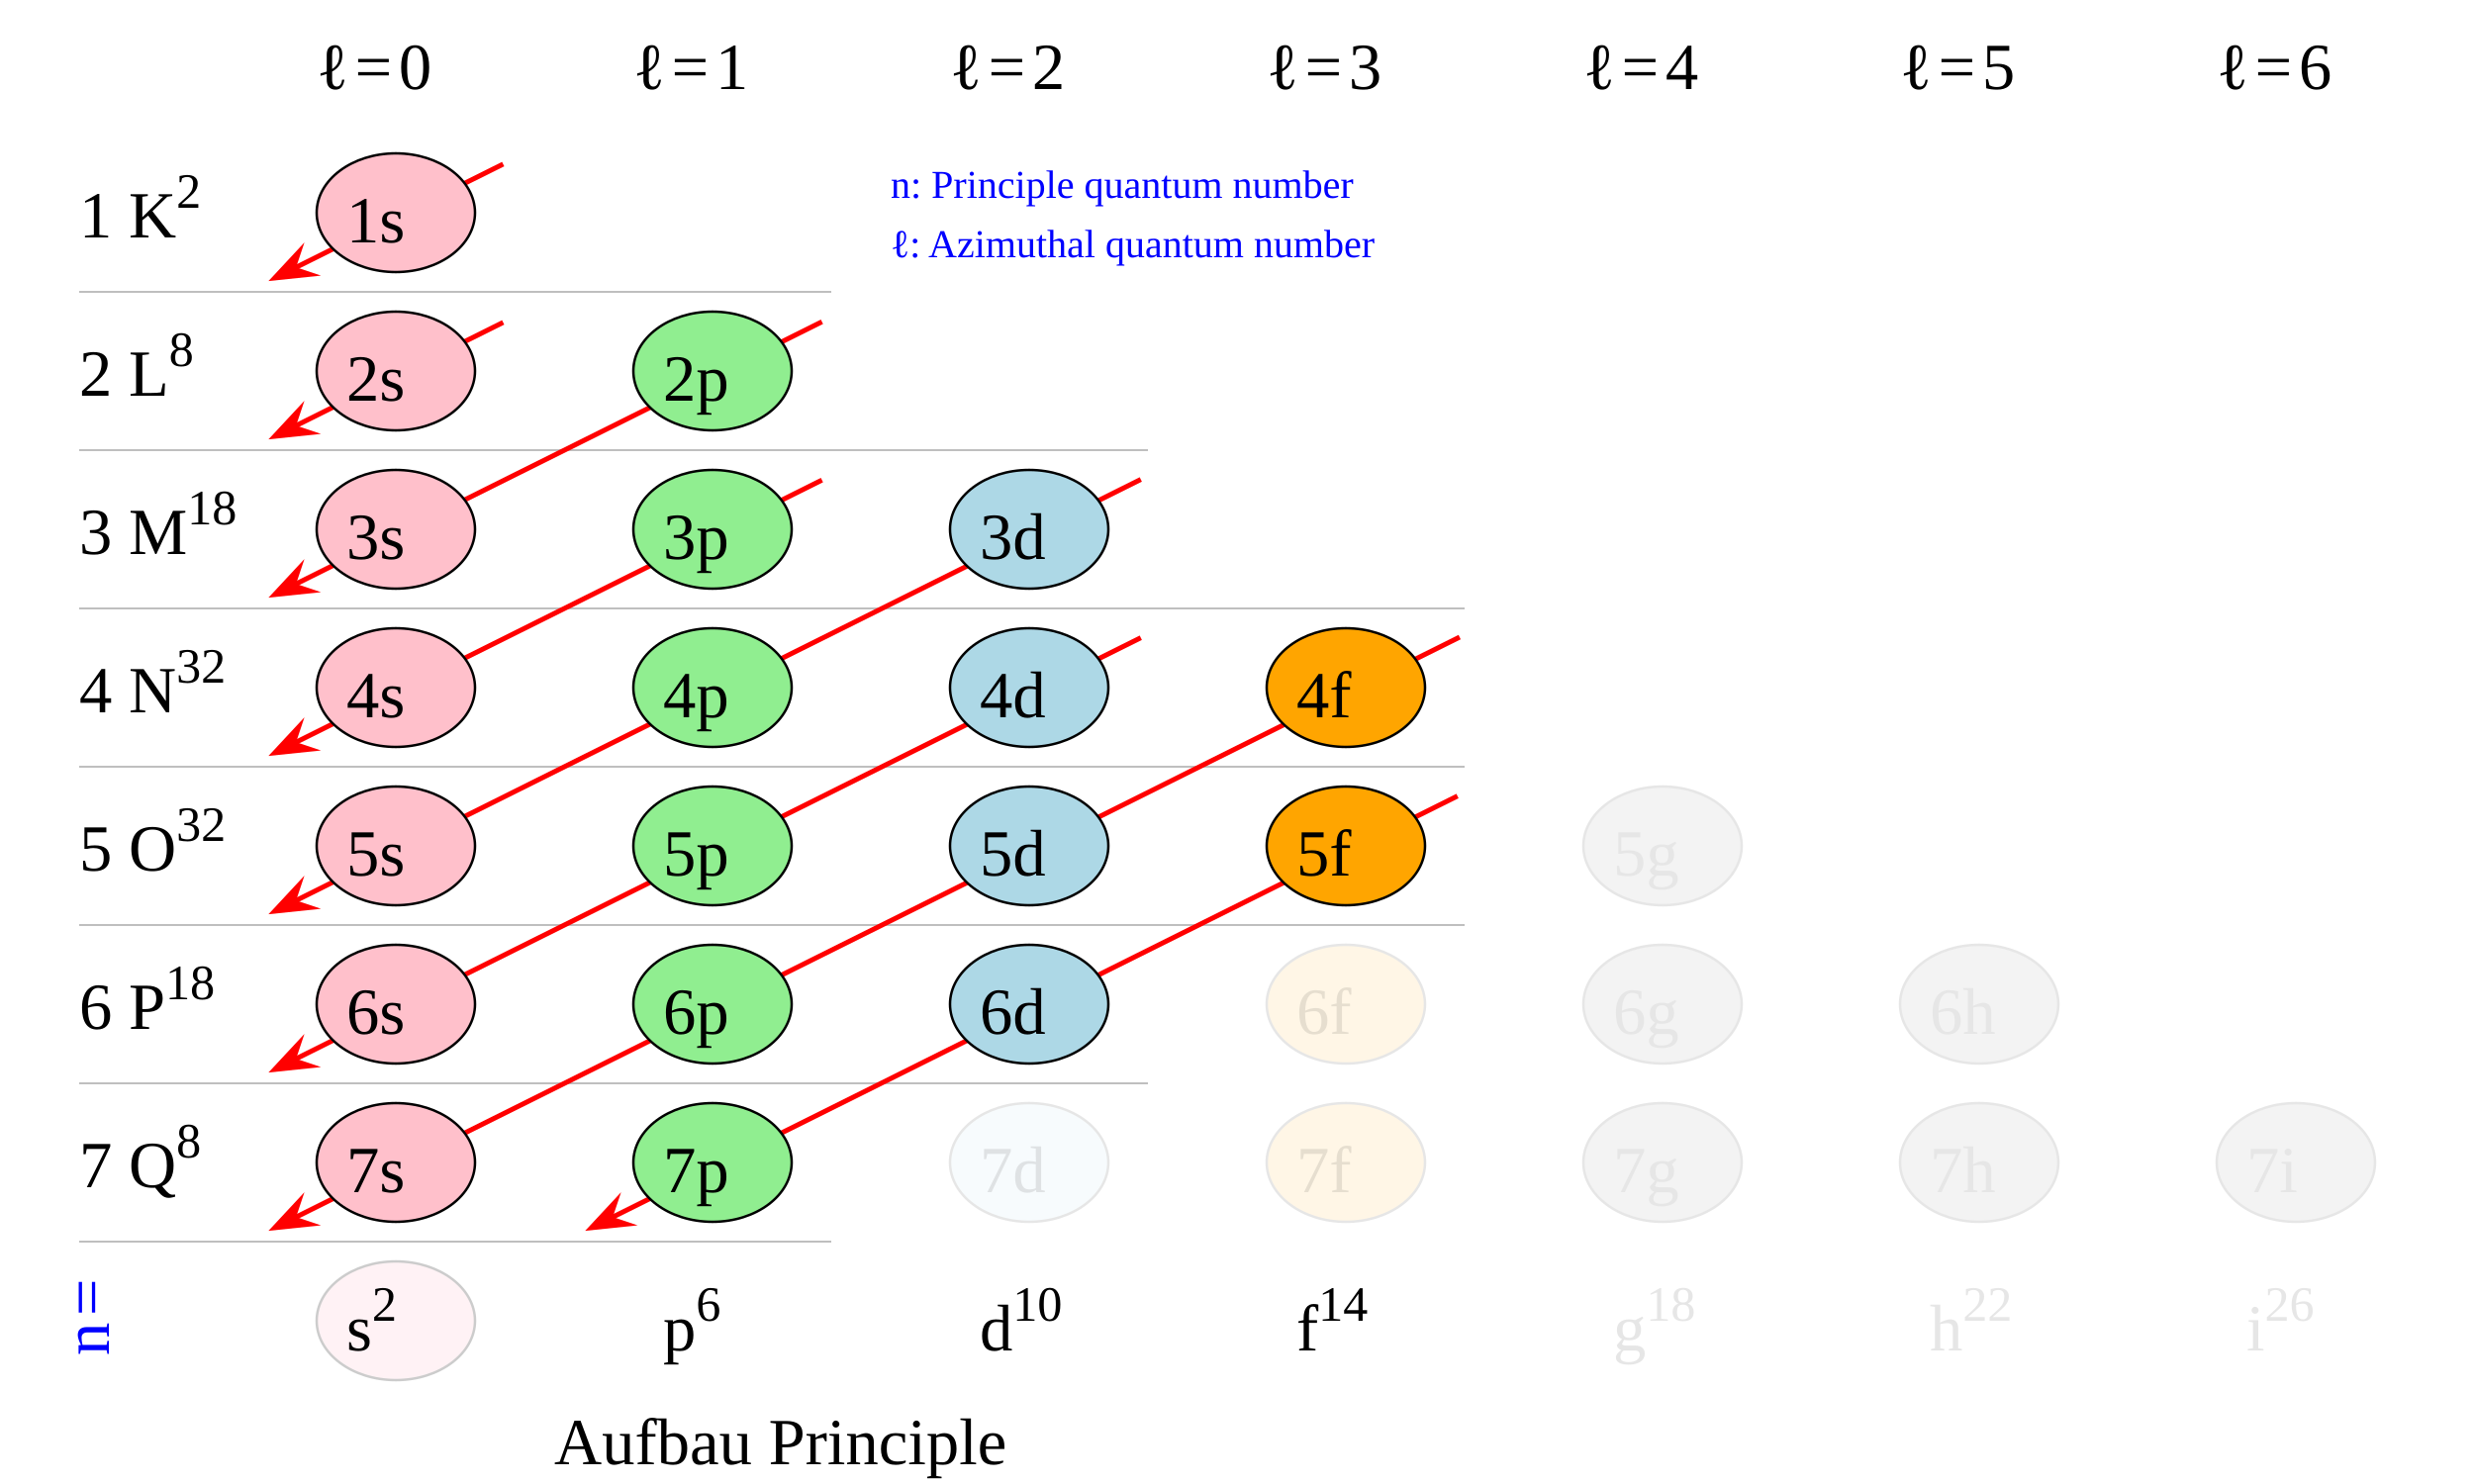
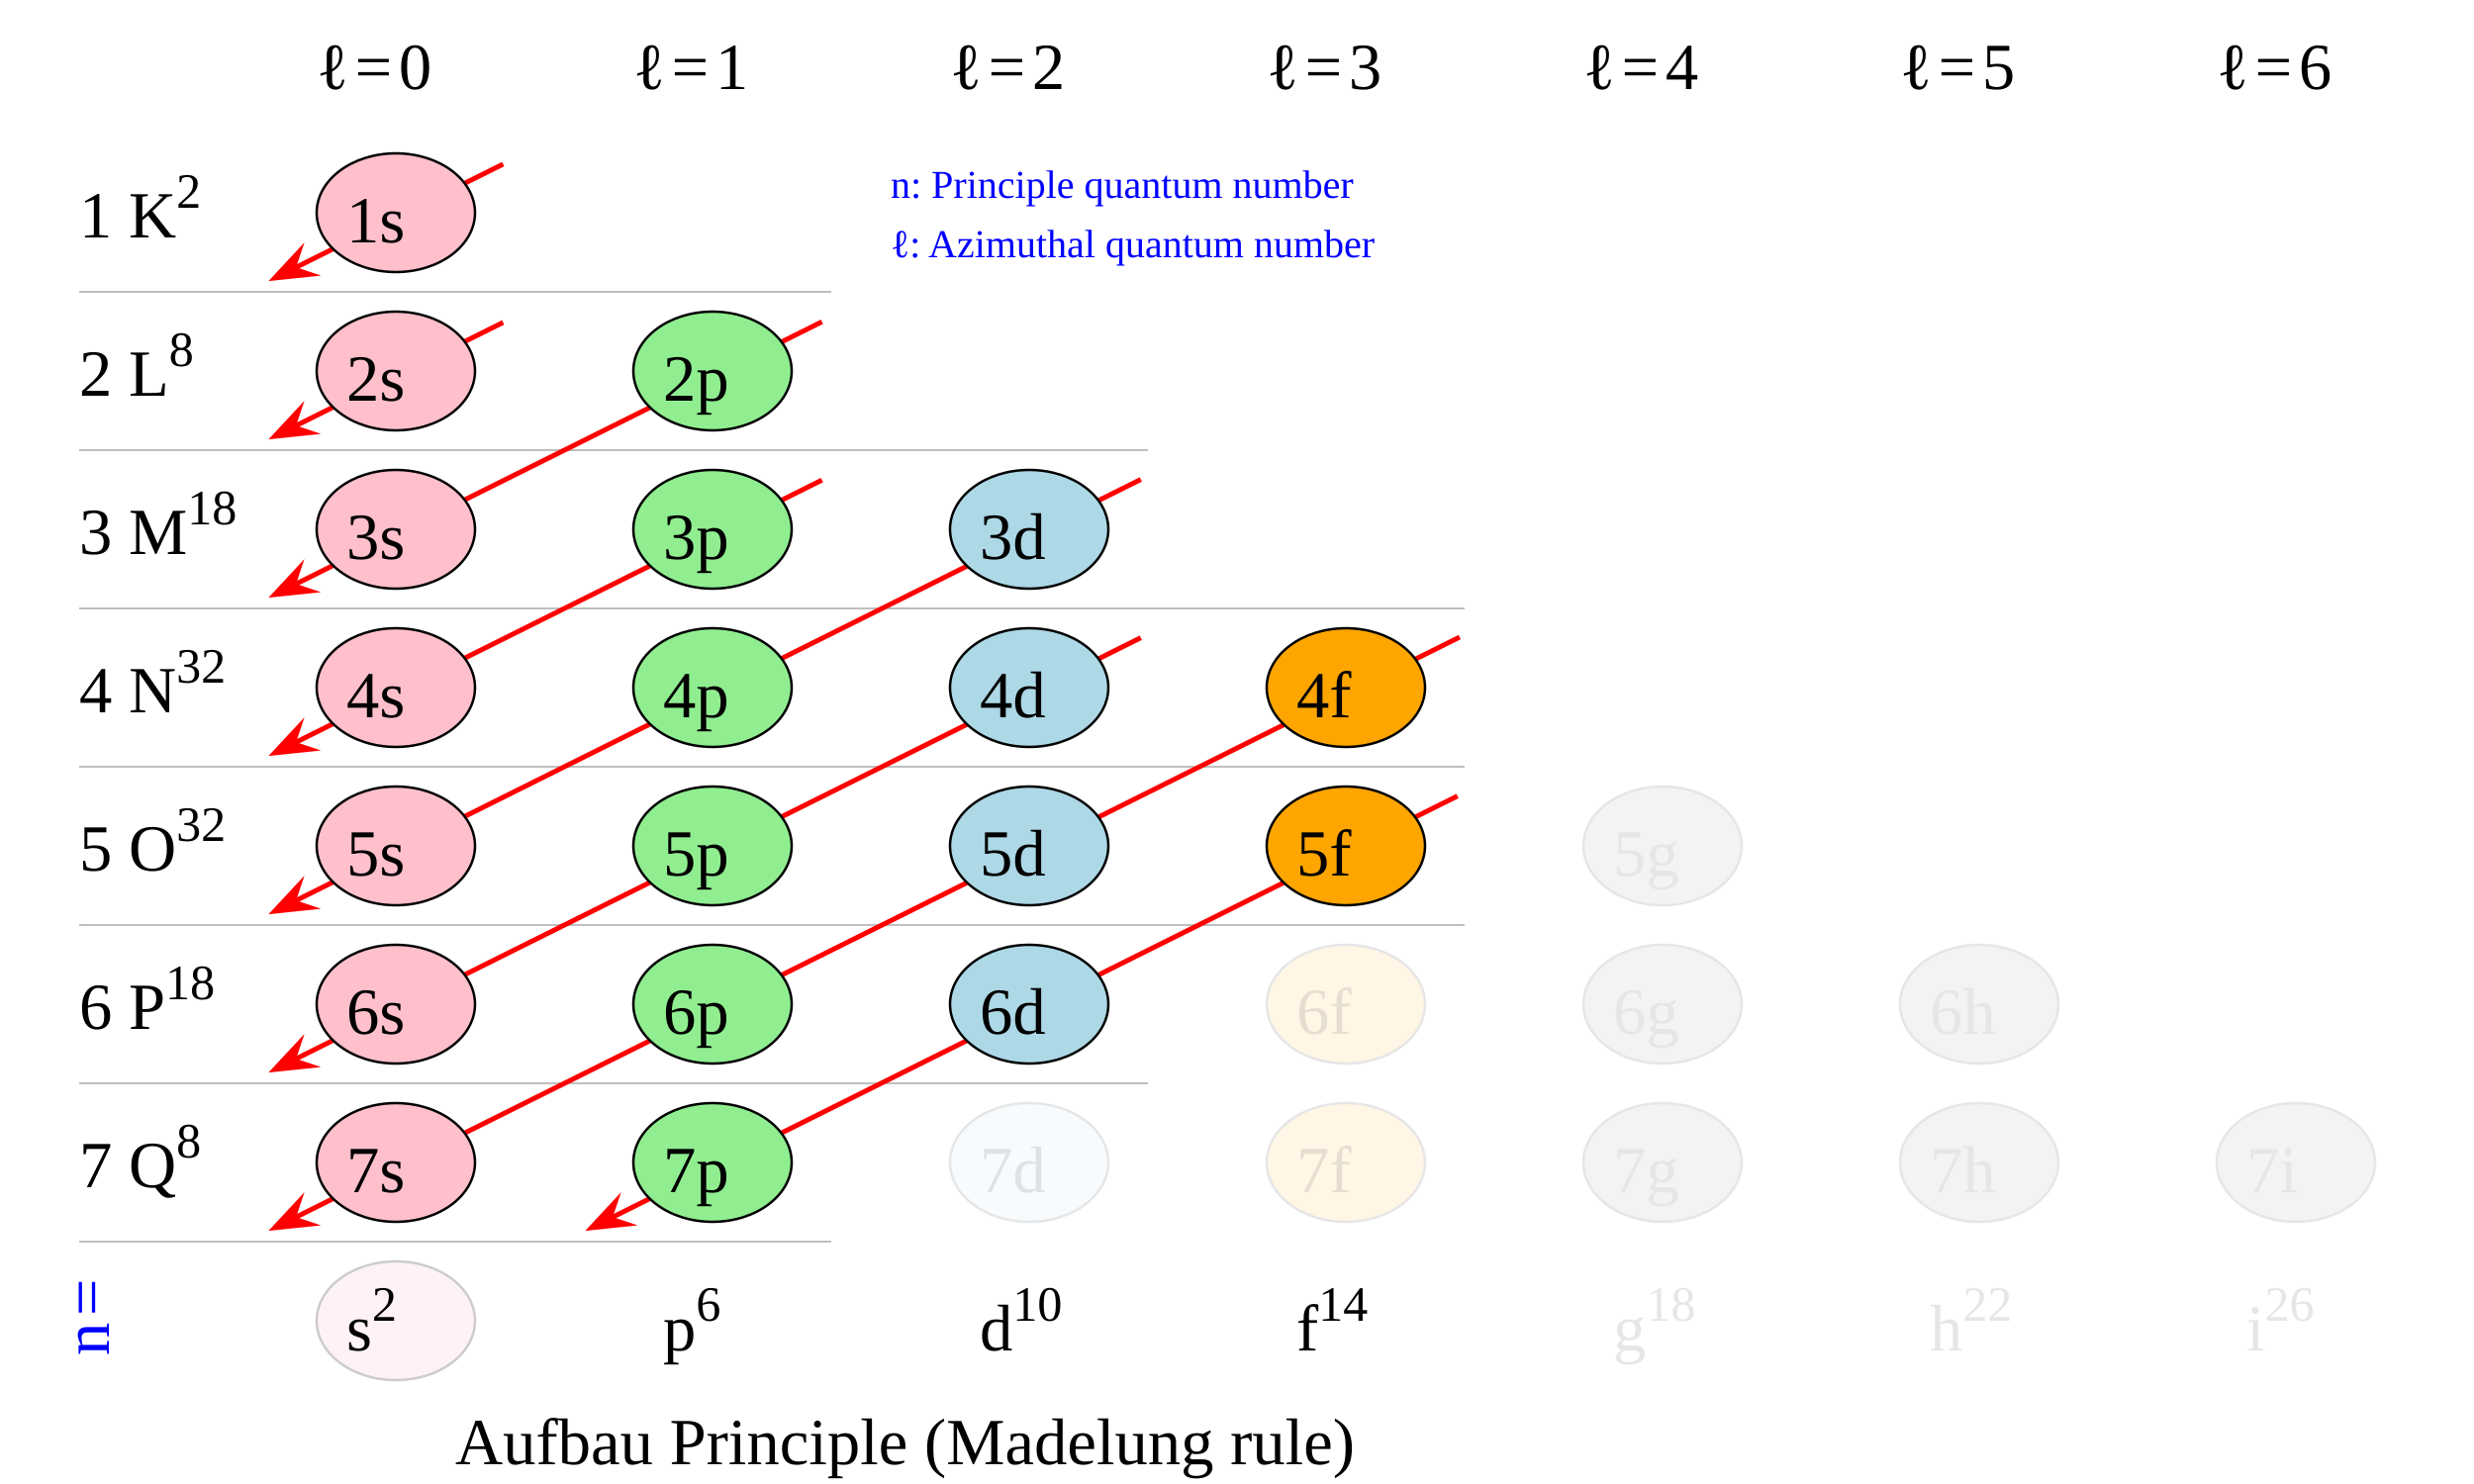
<svg xmlns="http://www.w3.org/2000/svg" width="500" height="300" font-size="small">
  <text transform="translate(16,16)">
    <tspan x="0" y="32">1 K<tspan dy="-6" font-size="10">2</tspan>
    </tspan>
    <tspan x="0" y="64">2 L<tspan dy="-6" font-size="10">8</tspan>
    </tspan>
    <tspan x="0" y="96">3 M<tspan dy="-6" font-size="10">18</tspan>
    </tspan>
    <tspan x="0" y="128">4 N<tspan dy="-6" font-size="10">32</tspan>
    </tspan>
    <tspan x="0" y="160">5 O<tspan dy="-6" font-size="10">32</tspan>
    </tspan>
    <tspan x="0" y="192">6 P<tspan dy="-6" font-size="10">18</tspan>
    </tspan>
    <tspan x="0" y="224">7 Q<tspan dy="-6" font-size="10">8</tspan>
    </tspan>
  </text>
  <text fill="blue" letter-spacing="-1" transform="translate(22,274) rotate(-90)">n =</text>
  <g transform="translate(16,27)" stroke="gray" stroke-width="0.2">
    <path d="M0,32 h152" />
    <path d="M0,64 h216" />
    <path d="M0,96 h280" />
    <path d="M0,128h280" />
    <path d="M0,160h280" />
    <path d="M0,192h216" />
    <path d="M0,224h152" />
  </g>
  <text y="18" letter-spacing="-1">
    <tspan x="64">ℓ = 0</tspan>
    <tspan x="128">ℓ = 1</tspan>
    <tspan x="192">ℓ = 2</tspan>
    <tspan x="256">ℓ = 3</tspan>
    <tspan x="320" opacity="0.1">ℓ = 4</tspan>
    <tspan x="384" opacity="0.1">ℓ = 5</tspan>
    <tspan x="448" opacity="0.1">ℓ = 6</tspan>
  </text>
-   <text x="112" y="296">Aufbau Principle</text>
+   <text x="92" y="296">Aufbau Principle (Madelung rule)</text>
  <text x="180" y="40" font-size="8" fill="blue">
    <tspan>n: Principle quantum number</tspan>
    <tspan x="180" dy="12">ℓ: Azimuthal quantum number</tspan>
  </text>
  <defs>
    <ellipse id="orbit" rx="16" ry="12" stroke="black" stroke-width="0.5" />
    <marker id="arrow" fill="red" viewBox="0 0 16 16" refX="8" refY="8" markerWidth="10" markerHeight="10" orient="auto-start-reverse">
      <path d="M0,2 L16,8 L0,14 L6,8 z" />
    </marker>
    <path id="orbit_s" d="M8,8 h48" transform="translate(48,51)  rotate(-26.5)" />
    <path id="orbit_p" d="M8,8 h120" transform="translate(48,115)  rotate(-26.5)" />
    <path id="orbit_d" d="M8,8 h192" transform="translate(48,179) rotate(-26.5)" />
    <path id="orbit_f" d="M8,8 h264" transform="translate(48,243) rotate(-26.5)" />
  </defs>
  <g stroke="red" marker-start="url(#arrow)">
    <use href="#orbit_s" />
    <use href="#orbit_s" y="32" />
    <use href="#orbit_p" />
    <use href="#orbit_p" y="32" />
    <use href="#orbit_d" />
    <use href="#orbit_d" y="32" />
    <use href="#orbit_f" />
    <use href="#orbit_d" y="64" x="64" />
  </g>
  <g transform="translate(80,11)" fill="pink">
    <use href="#orbit" y="32" />
    <use href="#orbit" y="64" />
    <use href="#orbit" y="96" />
    <use href="#orbit" y="128" />
    <use href="#orbit" y="160" />
    <use href="#orbit" y="192" />
    <use href="#orbit" y="224" />
    <use href="#orbit" y="256" opacity="0.2" />
    <g transform="translate(-10,6)" fill="black">
      <text y="32">1s</text>
      <text y="64">2s</text>
      <text y="96">3s</text>
      <text y="128">4s</text>
      <text y="160">5s</text>
      <text y="192">6s</text>
      <text y="224">7s</text>
      <text y="256">s<tspan dy="-6" font-size="10">2</tspan>
      </text>
    </g>
  </g>
  <g transform="translate(144,11)" fill="lightgreen">
    <use href="#orbit" y="64" />
    <use href="#orbit" y="96" />
    <use href="#orbit" y="128" />
    <use href="#orbit" y="160" />
    <use href="#orbit" y="192" />
    <use href="#orbit" y="224" />
    <g transform="translate(-10,6)" fill="black">
      <text y="64">2p</text>
      <text y="96">3p</text>
      <text y="128">4p</text>
      <text y="160">5p</text>
      <text y="192">6p</text>
      <text y="224">7p</text>
      <text y="256">p<tspan dy="-6" font-size="10">6</tspan>
      </text>
    </g>
  </g>
  <g transform="translate(208,11)" fill="lightblue">
    <use href="#orbit" y="96" />
    <use href="#orbit" y="128" />
    <use href="#orbit" y="160" />
    <use href="#orbit" y="192" />
    <use href="#orbit" y="224" opacity="0.1" />
    <g transform="translate(-10,6)" fill="black">
      <text y="96">3d</text>
      <text y="128">4d</text>
      <text y="160">5d</text>
      <text y="192">6d</text>
      <text y="224" opacity="0.1">7d</text>
      <text y="256">d<tspan dy="-6" font-size="10">10</tspan>
      </text>
    </g>
  </g>
  <g transform="translate(272,11)" fill="orange">
    <use href="#orbit" y="128" />
    <use href="#orbit" y="160" />
    <use href="#orbit" y="192" opacity="0.1" />
    <use href="#orbit" y="224" opacity="0.1" />
    <g transform="translate(-10,6)" fill="black">
      <text y="128">4f</text>
      <text y="160">5f</text>
      <text y="192" opacity="0.1">6f</text>
      <text y="224" opacity="0.1">7f</text>
      <text y="256">f<tspan dy="-6" font-size="10">14</tspan>
      </text>
    </g>
  </g>
  <g transform="translate(336,11)" fill="gray" opacity="0.1">
    <use href="#orbit" y="160" />
    <use href="#orbit" y="192" />
    <use href="#orbit" y="224" />
    <g transform="translate(-10,6)" fill="black">
      <text y="160">5g</text>
      <text y="192">6g</text>
      <text y="224">7g</text>
      <text y="256">g<tspan dy="-6" font-size="10">18</tspan>
      </text>
    </g>
  </g>
  <g transform="translate(400,11)" fill="gray" opacity="0.1">
    <use href="#orbit" y="192" />
    <use href="#orbit" y="224" />
    <g transform="translate(-10,6)" fill="black">
      <text y="192">6h</text>
      <text y="224">7h</text>
      <text y="256">h<tspan dy="-6" font-size="10">22</tspan>
      </text>
    </g>
  </g>
  <g transform="translate(464,11)" fill="gray" opacity="0.1">
    <use href="#orbit" y="224" />
    <g transform="translate(-10,6)" fill="black">
      <text y="224">7i</text>
      <text y="256">i<tspan dy="-6" font-size="10">26</tspan>
      </text>
    </g>
  </g>
</svg>
